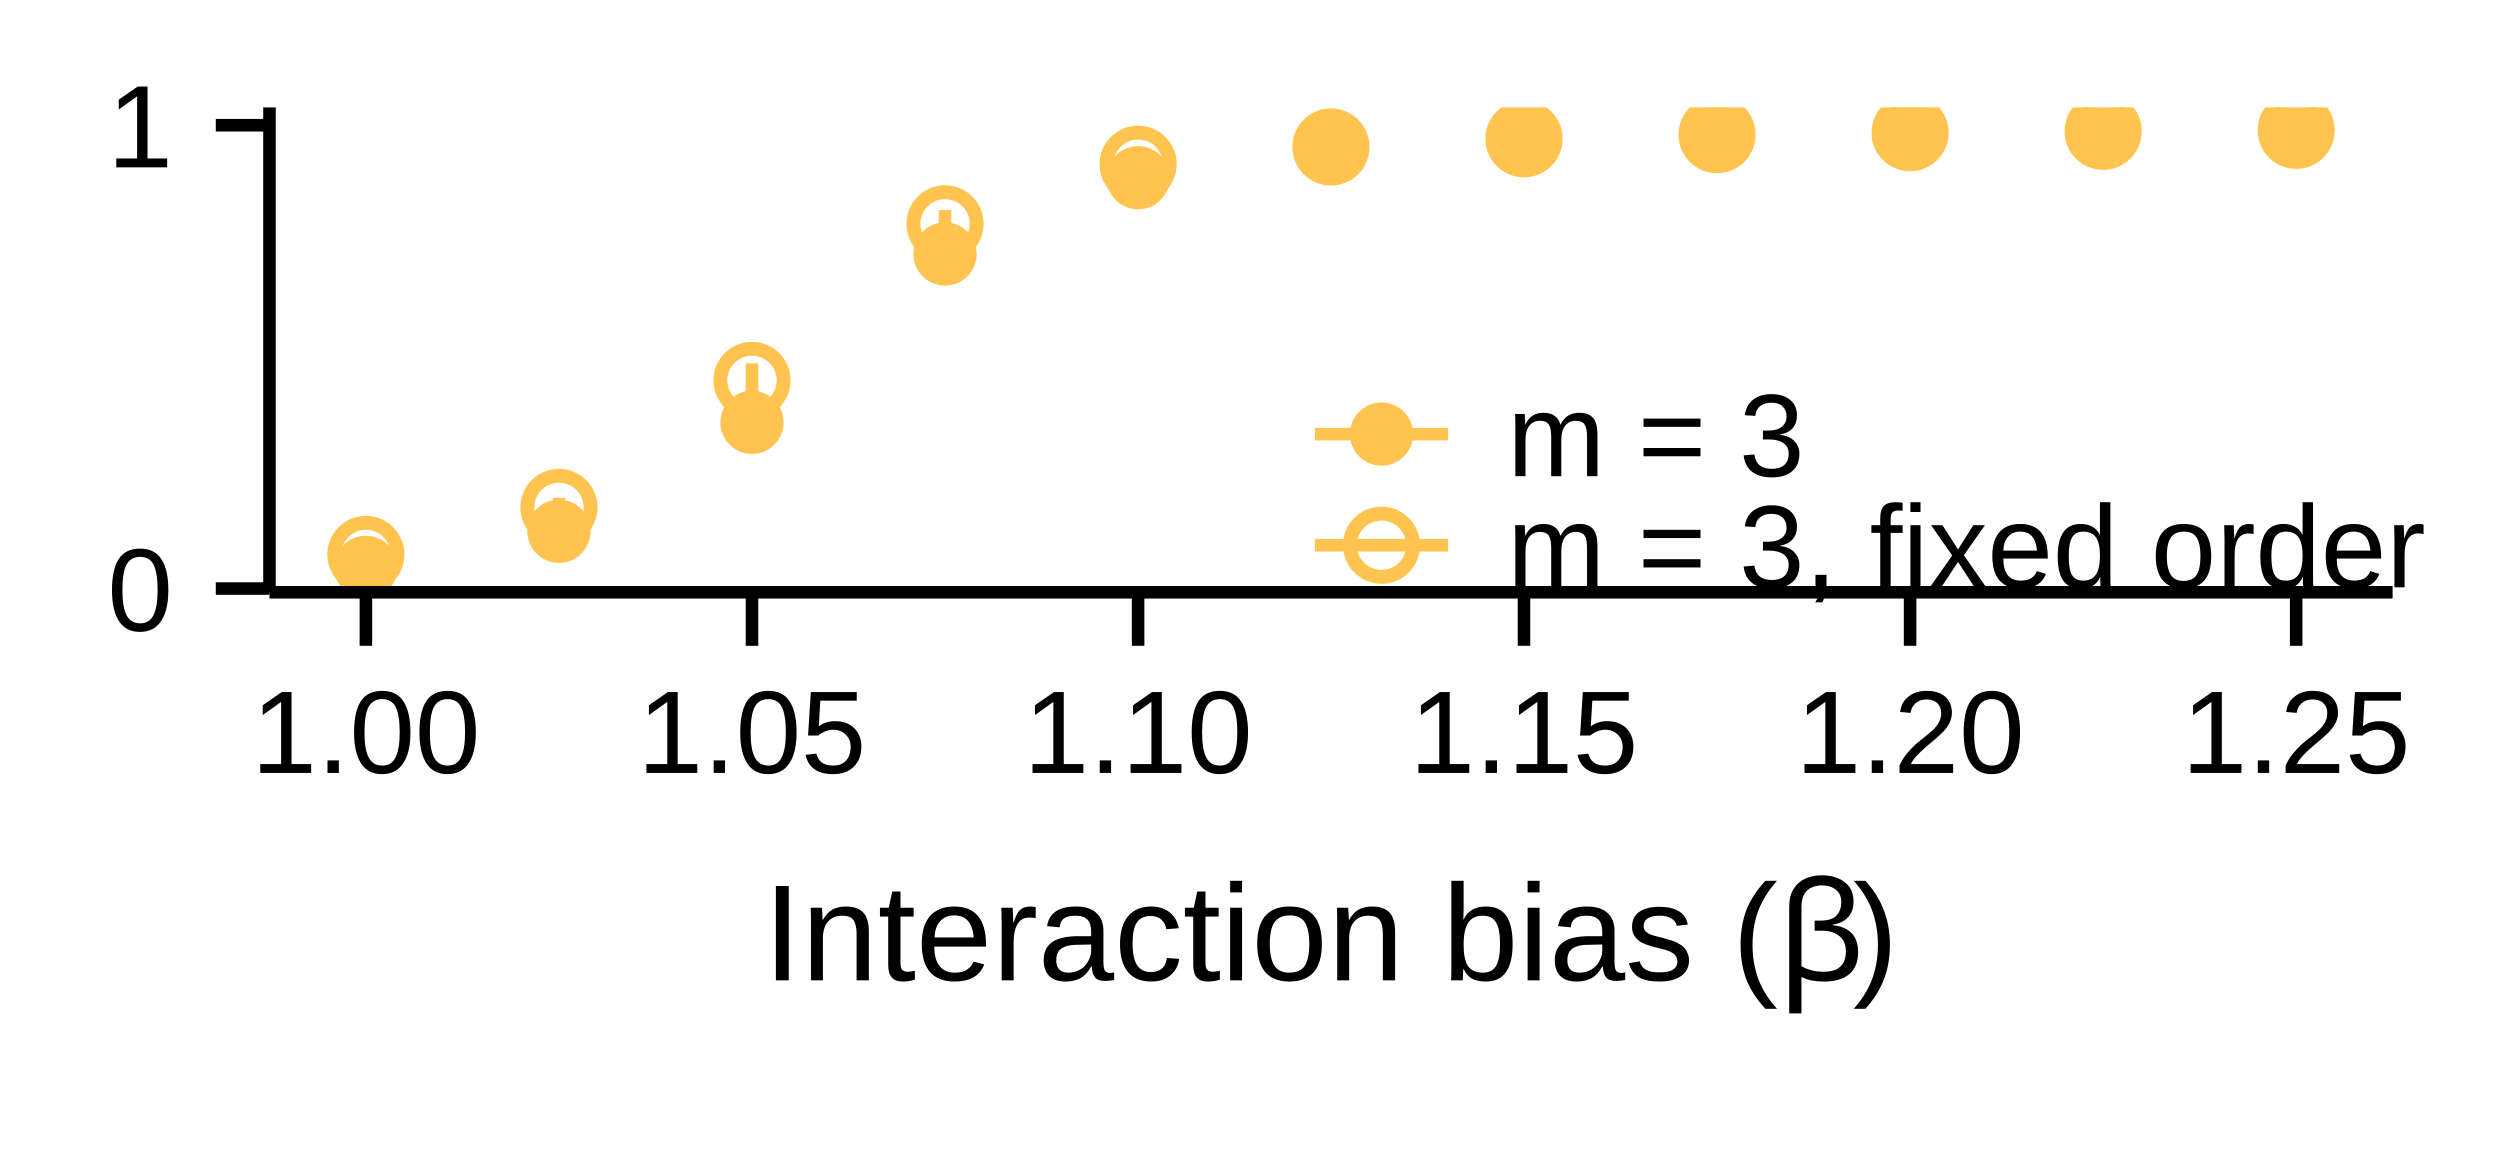
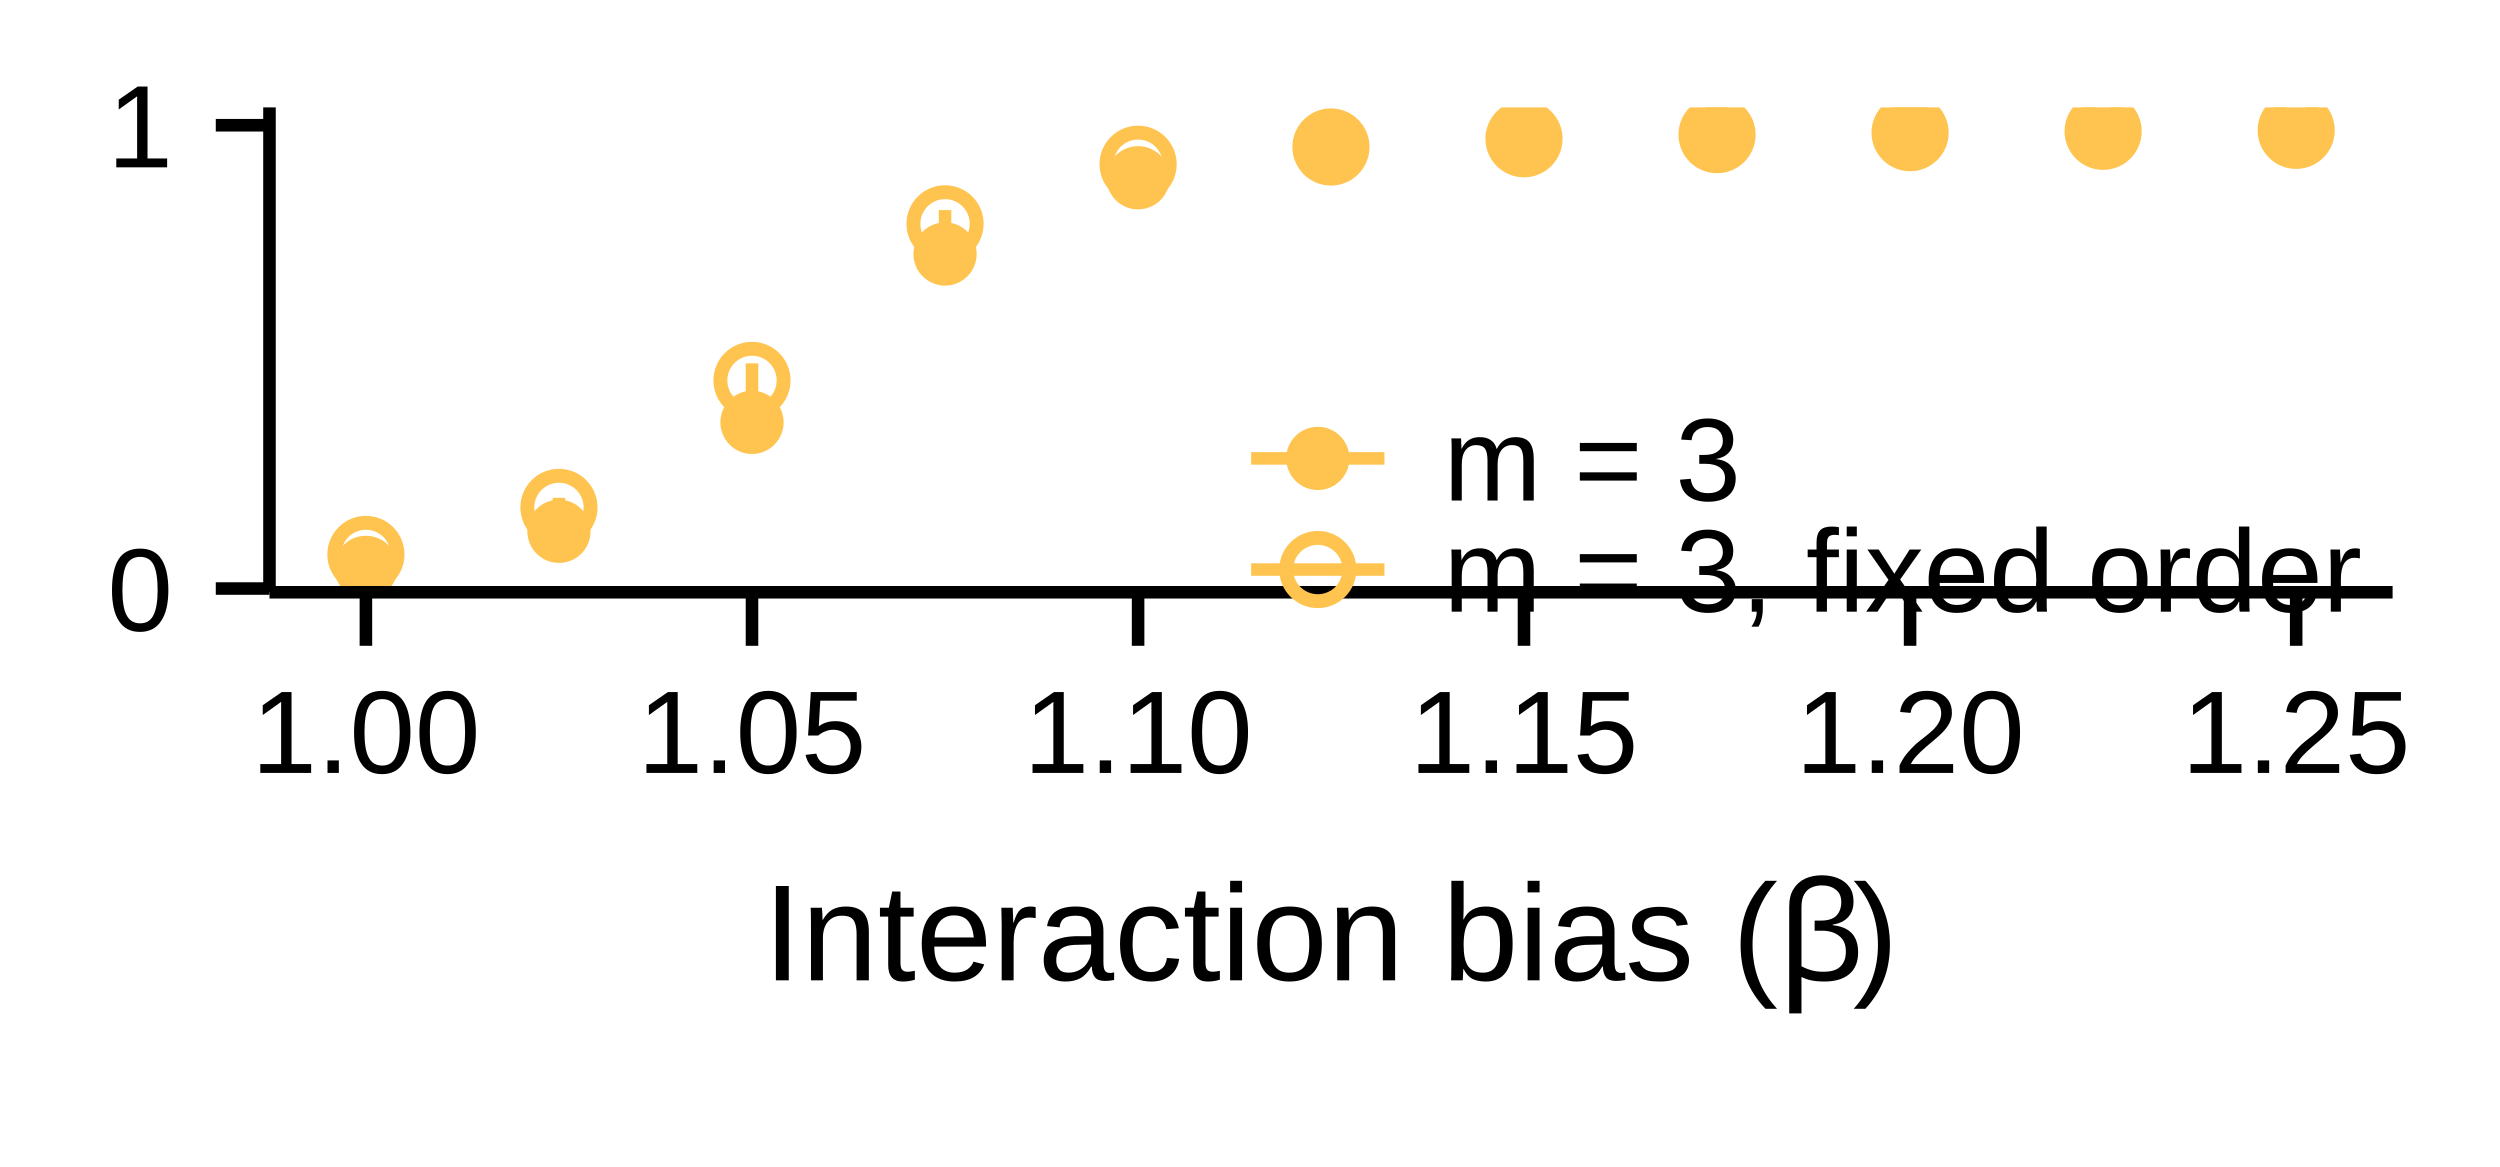
<svg xmlns="http://www.w3.org/2000/svg" viewBox="0 0 127.56 59.53">
  <defs>
    <style type="text/css">
    line, polyline, path, rect, circle {
      fill: none;
      stroke: #000000;
      stroke-linecap: round;
      stroke-linejoin: round;
      stroke-miterlimit: 10.00;
    }
  </style>
  </defs>
  <rect width="100%" height="100%" style="stroke: none; fill: #FFFFFF;" />
  <rect x="-0.00" y="0.00" width="127.56" height="59.53" style="stroke-width: 1.07; stroke: #FFFFFF; fill: #FFFFFF;" />
  <defs>
    <clipPath id="cpMTMuNzQ3OXwxMjIuMDh8MzAuMjE1M3w1LjQ3OTQ1">
      <rect x="13.75" y="5.48" width="108.33" height="24.74" />
    </clipPath>
  </defs>
  <rect x="13.75" y="5.48" width="108.33" height="24.74" style="stroke-width: 1.07; stroke: none; fill: #FFFFFF;" clip-path="url(#cpMTMuNzQ3OXwxMjIuMDh8MzAuMjE1M3w1LjQ3OTQ1)" />
  <polyline points="18.67,28.81 18.67,28.81 " style="stroke-width: 0.64; stroke: #FEC44F; stroke-linecap: butt;" clip-path="url(#cpMTMuNzQ3OXwxMjIuMDh8MzAuMjE1M3w1LjQ3OTQ1)" />
  <polyline points="18.67,28.81 18.67,29.09 " style="stroke-width: 0.64; stroke: #FEC44F; stroke-linecap: butt;" clip-path="url(#cpMTMuNzQ3OXwxMjIuMDh8MzAuMjE1M3w1LjQ3OTQ1)" />
  <polyline points="18.67,29.09 18.67,29.09 " style="stroke-width: 0.64; stroke: #FEC44F; stroke-linecap: butt;" clip-path="url(#cpMTMuNzQ3OXwxMjIuMDh8MzAuMjE1M3w1LjQ3OTQ1)" />
  <polyline points="28.52,26.74 28.52,26.74 " style="stroke-width: 0.64; stroke: #FEC44F; stroke-linecap: butt;" clip-path="url(#cpMTMuNzQ3OXwxMjIuMDh8MzAuMjE1M3w1LjQ3OTQ1)" />
  <polyline points="28.52,26.74 28.52,27.48 " style="stroke-width: 0.64; stroke: #FEC44F; stroke-linecap: butt;" clip-path="url(#cpMTMuNzQ3OXwxMjIuMDh8MzAuMjE1M3w1LjQ3OTQ1)" />
  <polyline points="28.52,27.48 28.52,27.48 " style="stroke-width: 0.64; stroke: #FEC44F; stroke-linecap: butt;" clip-path="url(#cpMTMuNzQ3OXwxMjIuMDh8MzAuMjE1M3w1LjQ3OTQ1)" />
  <polyline points="38.37,20.74 38.37,20.74 " style="stroke-width: 0.64; stroke: #FEC44F; stroke-linecap: butt;" clip-path="url(#cpMTMuNzQ3OXwxMjIuMDh8MzAuMjE1M3w1LjQ3OTQ1)" />
  <polyline points="38.37,20.74 38.37,22.35 " style="stroke-width: 0.64; stroke: #FEC44F; stroke-linecap: butt;" clip-path="url(#cpMTMuNzQ3OXwxMjIuMDh8MzAuMjE1M3w1LjQ3OTQ1)" />
  <polyline points="38.37,22.35 38.37,22.35 " style="stroke-width: 0.64; stroke: #FEC44F; stroke-linecap: butt;" clip-path="url(#cpMTMuNzQ3OXwxMjIuMDh8MzAuMjE1M3w1LjQ3OTQ1)" />
  <polyline points="48.22,12.21 48.22,12.21 " style="stroke-width: 0.64; stroke: #FEC44F; stroke-linecap: butt;" clip-path="url(#cpMTMuNzQ3OXwxMjIuMDh8MzAuMjE1M3w1LjQ3OTQ1)" />
  <polyline points="48.22,12.21 48.22,13.70 " style="stroke-width: 0.64; stroke: #FEC44F; stroke-linecap: butt;" clip-path="url(#cpMTMuNzQ3OXwxMjIuMDh8MzAuMjE1M3w1LjQ3OTQ1)" />
  <polyline points="48.22,13.70 48.22,13.70 " style="stroke-width: 0.64; stroke: #FEC44F; stroke-linecap: butt;" clip-path="url(#cpMTMuNzQ3OXwxMjIuMDh8MzAuMjE1M3w1LjQ3OTQ1)" />
  <polyline points="58.07,8.60 58.07,8.60 " style="stroke-width: 0.64; stroke: #FEC44F; stroke-linecap: butt;" clip-path="url(#cpMTMuNzQ3OXwxMjIuMDh8MzAuMjE1M3w1LjQ3OTQ1)" />
  <polyline points="58.07,8.60 58.07,9.54 " style="stroke-width: 0.64; stroke: #FEC44F; stroke-linecap: butt;" clip-path="url(#cpMTMuNzQ3OXwxMjIuMDh8MzAuMjE1M3w1LjQ3OTQ1)" />
  <polyline points="58.07,9.54 58.07,9.54 " style="stroke-width: 0.64; stroke: #FEC44F; stroke-linecap: butt;" clip-path="url(#cpMTMuNzQ3OXwxMjIuMDh8MzAuMjE1M3w1LjQ3OTQ1)" />
  <polyline points="67.91,7.50 67.91,7.50 " style="stroke-width: 0.64; stroke: #FEC44F; stroke-linecap: butt;" clip-path="url(#cpMTMuNzQ3OXwxMjIuMDh8MzAuMjE1M3w1LjQ3OTQ1)" />
  <polyline points="67.91,7.50 67.91,8.03 " style="stroke-width: 0.64; stroke: #FEC44F; stroke-linecap: butt;" clip-path="url(#cpMTMuNzQ3OXwxMjIuMDh8MzAuMjE1M3w1LjQ3OTQ1)" />
  <polyline points="67.91,8.03 67.91,8.03 " style="stroke-width: 0.64; stroke: #FEC44F; stroke-linecap: butt;" clip-path="url(#cpMTMuNzQ3OXwxMjIuMDh8MzAuMjE1M3w1LjQ3OTQ1)" />
  <polyline points="77.76,7.10 77.76,7.10 " style="stroke-width: 0.64; stroke: #FEC44F; stroke-linecap: butt;" clip-path="url(#cpMTMuNzQ3OXwxMjIuMDh8MzAuMjE1M3w1LjQ3OTQ1)" />
  <polyline points="77.76,7.10 77.76,7.44 " style="stroke-width: 0.64; stroke: #FEC44F; stroke-linecap: butt;" clip-path="url(#cpMTMuNzQ3OXwxMjIuMDh8MzAuMjE1M3w1LjQ3OTQ1)" />
  <polyline points="77.76,7.44 77.76,7.44 " style="stroke-width: 0.64; stroke: #FEC44F; stroke-linecap: butt;" clip-path="url(#cpMTMuNzQ3OXwxMjIuMDh8MzAuMjE1M3w1LjQ3OTQ1)" />
  <polyline points="87.61,6.90 87.61,6.90 " style="stroke-width: 0.64; stroke: #FEC44F; stroke-linecap: butt;" clip-path="url(#cpMTMuNzQ3OXwxMjIuMDh8MzAuMjE1M3w1LjQ3OTQ1)" />
  <polyline points="87.61,6.90 87.61,7.10 " style="stroke-width: 0.64; stroke: #FEC44F; stroke-linecap: butt;" clip-path="url(#cpMTMuNzQ3OXwxMjIuMDh8MzAuMjE1M3w1LjQ3OTQ1)" />
  <polyline points="87.61,7.10 87.61,7.10 " style="stroke-width: 0.64; stroke: #FEC44F; stroke-linecap: butt;" clip-path="url(#cpMTMuNzQ3OXwxMjIuMDh8MzAuMjE1M3w1LjQ3OTQ1)" />
  <polyline points="97.46,6.76 97.46,6.76 " style="stroke-width: 0.64; stroke: #FEC44F; stroke-linecap: butt;" clip-path="url(#cpMTMuNzQ3OXwxMjIuMDh8MzAuMjE1M3w1LjQ3OTQ1)" />
  <polyline points="97.46,6.76 97.46,6.90 " style="stroke-width: 0.64; stroke: #FEC44F; stroke-linecap: butt;" clip-path="url(#cpMTMuNzQ3OXwxMjIuMDh8MzAuMjE1M3w1LjQ3OTQ1)" />
  <polyline points="97.46,6.90 97.46,6.90 " style="stroke-width: 0.64; stroke: #FEC44F; stroke-linecap: butt;" clip-path="url(#cpMTMuNzQ3OXwxMjIuMDh8MzAuMjE1M3w1LjQ3OTQ1)" />
  <polyline points="107.31,6.68 107.31,6.68 " style="stroke-width: 0.64; stroke: #FEC44F; stroke-linecap: butt;" clip-path="url(#cpMTMuNzQ3OXwxMjIuMDh8MzAuMjE1M3w1LjQ3OTQ1)" />
  <polyline points="107.31,6.68 107.31,6.79 " style="stroke-width: 0.64; stroke: #FEC44F; stroke-linecap: butt;" clip-path="url(#cpMTMuNzQ3OXwxMjIuMDh8MzAuMjE1M3w1LjQ3OTQ1)" />
  <polyline points="107.31,6.79 107.31,6.79 " style="stroke-width: 0.64; stroke: #FEC44F; stroke-linecap: butt;" clip-path="url(#cpMTMuNzQ3OXwxMjIuMDh8MzAuMjE1M3w1LjQ3OTQ1)" />
  <polyline points="117.16,6.62 117.16,6.62 " style="stroke-width: 0.64; stroke: #FEC44F; stroke-linecap: butt;" clip-path="url(#cpMTMuNzQ3OXwxMjIuMDh8MzAuMjE1M3w1LjQ3OTQ1)" />
  <polyline points="117.16,6.62 117.16,6.72 " style="stroke-width: 0.64; stroke: #FEC44F; stroke-linecap: butt;" clip-path="url(#cpMTMuNzQ3OXwxMjIuMDh8MzAuMjE1M3w1LjQ3OTQ1)" />
  <polyline points="117.16,6.72 117.16,6.72 " style="stroke-width: 0.64; stroke: #FEC44F; stroke-linecap: butt;" clip-path="url(#cpMTMuNzQ3OXwxMjIuMDh8MzAuMjE1M3w1LjQ3OTQ1)" />
  <polyline points="18.67,28.11 18.67,28.11 " style="stroke-width: 0.64; stroke: #FEC44F; stroke-linecap: butt;" clip-path="url(#cpMTMuNzQ3OXwxMjIuMDh8MzAuMjE1M3w1LjQ3OTQ1)" />
  <polyline points="18.67,28.11 18.67,28.46 " style="stroke-width: 0.64; stroke: #FEC44F; stroke-linecap: butt;" clip-path="url(#cpMTMuNzQ3OXwxMjIuMDh8MzAuMjE1M3w1LjQ3OTQ1)" />
  <polyline points="18.67,28.46 18.67,28.46 " style="stroke-width: 0.64; stroke: #FEC44F; stroke-linecap: butt;" clip-path="url(#cpMTMuNzQ3OXwxMjIuMDh8MzAuMjE1M3w1LjQ3OTQ1)" />
  <polyline points="28.52,25.40 28.52,25.40 " style="stroke-width: 0.64; stroke: #FEC44F; stroke-linecap: butt;" clip-path="url(#cpMTMuNzQ3OXwxMjIuMDh8MzAuMjE1M3w1LjQ3OTQ1)" />
  <polyline points="28.52,25.40 28.52,26.38 " style="stroke-width: 0.64; stroke: #FEC44F; stroke-linecap: butt;" clip-path="url(#cpMTMuNzQ3OXwxMjIuMDh8MzAuMjE1M3w1LjQ3OTQ1)" />
  <polyline points="28.52,26.38 28.52,26.38 " style="stroke-width: 0.64; stroke: #FEC44F; stroke-linecap: butt;" clip-path="url(#cpMTMuNzQ3OXwxMjIuMDh8MzAuMjE1M3w1LjQ3OTQ1)" />
  <polyline points="38.37,18.54 38.37,18.54 " style="stroke-width: 0.64; stroke: #FEC44F; stroke-linecap: butt;" clip-path="url(#cpMTMuNzQ3OXwxMjIuMDh8MzAuMjE1M3w1LjQ3OTQ1)" />
  <polyline points="38.37,18.54 38.37,20.27 " style="stroke-width: 0.64; stroke: #FEC44F; stroke-linecap: butt;" clip-path="url(#cpMTMuNzQ3OXwxMjIuMDh8MzAuMjE1M3w1LjQ3OTQ1)" />
  <polyline points="38.37,20.27 38.37,20.27 " style="stroke-width: 0.64; stroke: #FEC44F; stroke-linecap: butt;" clip-path="url(#cpMTMuNzQ3OXwxMjIuMDh8MzAuMjE1M3w1LjQ3OTQ1)" />
  <polyline points="48.22,10.72 48.22,10.72 " style="stroke-width: 0.64; stroke: #FEC44F; stroke-linecap: butt;" clip-path="url(#cpMTMuNzQ3OXwxMjIuMDh8MzAuMjE1M3w1LjQ3OTQ1)" />
  <polyline points="48.22,10.72 48.22,12.11 " style="stroke-width: 0.64; stroke: #FEC44F; stroke-linecap: butt;" clip-path="url(#cpMTMuNzQ3OXwxMjIuMDh8MzAuMjE1M3w1LjQ3OTQ1)" />
  <polyline points="48.22,12.11 48.22,12.11 " style="stroke-width: 0.64; stroke: #FEC44F; stroke-linecap: butt;" clip-path="url(#cpMTMuNzQ3OXwxMjIuMDh8MzAuMjE1M3w1LjQ3OTQ1)" />
  <polyline points="58.07,8.07 58.07,8.07 " style="stroke-width: 0.64; stroke: #FEC44F; stroke-linecap: butt;" clip-path="url(#cpMTMuNzQ3OXwxMjIuMDh8MzAuMjE1M3w1LjQ3OTQ1)" />
  <polyline points="58.07,8.07 58.07,8.69 " style="stroke-width: 0.64; stroke: #FEC44F; stroke-linecap: butt;" clip-path="url(#cpMTMuNzQ3OXwxMjIuMDh8MzAuMjE1M3w1LjQ3OTQ1)" />
  <polyline points="58.07,8.69 58.07,8.69 " style="stroke-width: 0.64; stroke: #FEC44F; stroke-linecap: butt;" clip-path="url(#cpMTMuNzQ3OXwxMjIuMDh8MzAuMjE1M3w1LjQ3OTQ1)" />
  <polyline points="67.91,7.31 67.91,7.31 " style="stroke-width: 0.64; stroke: #FEC44F; stroke-linecap: butt;" clip-path="url(#cpMTMuNzQ3OXwxMjIuMDh8MzAuMjE1M3w1LjQ3OTQ1)" />
  <polyline points="67.91,7.31 67.91,7.69 " style="stroke-width: 0.64; stroke: #FEC44F; stroke-linecap: butt;" clip-path="url(#cpMTMuNzQ3OXwxMjIuMDh8MzAuMjE1M3w1LjQ3OTQ1)" />
  <polyline points="67.91,7.69 67.91,7.69 " style="stroke-width: 0.64; stroke: #FEC44F; stroke-linecap: butt;" clip-path="url(#cpMTMuNzQ3OXwxMjIuMDh8MzAuMjE1M3w1LjQ3OTQ1)" />
  <polyline points="77.76,6.95 77.76,6.95 " style="stroke-width: 0.64; stroke: #FEC44F; stroke-linecap: butt;" clip-path="url(#cpMTMuNzQ3OXwxMjIuMDh8MzAuMjE1M3w1LjQ3OTQ1)" />
  <polyline points="77.76,6.95 77.76,7.21 " style="stroke-width: 0.64; stroke: #FEC44F; stroke-linecap: butt;" clip-path="url(#cpMTMuNzQ3OXwxMjIuMDh8MzAuMjE1M3w1LjQ3OTQ1)" />
  <polyline points="77.76,7.21 77.76,7.21 " style="stroke-width: 0.64; stroke: #FEC44F; stroke-linecap: butt;" clip-path="url(#cpMTMuNzQ3OXwxMjIuMDh8MzAuMjE1M3w1LjQ3OTQ1)" />
  <polyline points="87.61,6.78 87.61,6.78 " style="stroke-width: 0.64; stroke: #FEC44F; stroke-linecap: butt;" clip-path="url(#cpMTMuNzQ3OXwxMjIuMDh8MzAuMjE1M3w1LjQ3OTQ1)" />
  <polyline points="87.61,6.78 87.61,6.96 " style="stroke-width: 0.64; stroke: #FEC44F; stroke-linecap: butt;" clip-path="url(#cpMTMuNzQ3OXwxMjIuMDh8MzAuMjE1M3w1LjQ3OTQ1)" />
  <polyline points="87.61,6.96 87.61,6.96 " style="stroke-width: 0.64; stroke: #FEC44F; stroke-linecap: butt;" clip-path="url(#cpMTMuNzQ3OXwxMjIuMDh8MzAuMjE1M3w1LjQ3OTQ1)" />
  <polyline points="97.46,6.71 97.46,6.71 " style="stroke-width: 0.64; stroke: #FEC44F; stroke-linecap: butt;" clip-path="url(#cpMTMuNzQ3OXwxMjIuMDh8MzAuMjE1M3w1LjQ3OTQ1)" />
  <polyline points="97.46,6.71 97.46,6.83 " style="stroke-width: 0.64; stroke: #FEC44F; stroke-linecap: butt;" clip-path="url(#cpMTMuNzQ3OXwxMjIuMDh8MzAuMjE1M3w1LjQ3OTQ1)" />
  <polyline points="97.46,6.83 97.46,6.83 " style="stroke-width: 0.64; stroke: #FEC44F; stroke-linecap: butt;" clip-path="url(#cpMTMuNzQ3OXwxMjIuMDh8MzAuMjE1M3w1LjQ3OTQ1)" />
  <polyline points="107.31,6.65 107.31,6.65 " style="stroke-width: 0.64; stroke: #FEC44F; stroke-linecap: butt;" clip-path="url(#cpMTMuNzQ3OXwxMjIuMDh8MzAuMjE1M3w1LjQ3OTQ1)" />
  <polyline points="107.31,6.65 107.31,6.74 " style="stroke-width: 0.64; stroke: #FEC44F; stroke-linecap: butt;" clip-path="url(#cpMTMuNzQ3OXwxMjIuMDh8MzAuMjE1M3w1LjQ3OTQ1)" />
  <polyline points="107.31,6.74 107.31,6.74 " style="stroke-width: 0.64; stroke: #FEC44F; stroke-linecap: butt;" clip-path="url(#cpMTMuNzQ3OXwxMjIuMDh8MzAuMjE1M3w1LjQ3OTQ1)" />
  <polyline points="117.16,6.60 117.16,6.60 " style="stroke-width: 0.64; stroke: #FEC44F; stroke-linecap: butt;" clip-path="url(#cpMTMuNzQ3OXwxMjIuMDh8MzAuMjE1M3w1LjQ3OTQ1)" />
  <polyline points="117.16,6.60 117.16,6.69 " style="stroke-width: 0.64; stroke: #FEC44F; stroke-linecap: butt;" clip-path="url(#cpMTMuNzQ3OXwxMjIuMDh8MzAuMjE1M3w1LjQ3OTQ1)" />
  <polyline points="117.16,6.69 117.16,6.69 " style="stroke-width: 0.64; stroke: #FEC44F; stroke-linecap: butt;" clip-path="url(#cpMTMuNzQ3OXwxMjIuMDh8MzAuMjE1M3w1LjQ3OTQ1)" />
  <circle cx="18.67" cy="28.95" r="1.21pt" style="stroke-width: 0.71; stroke: none; fill: #FEC44F;" clip-path="url(#cpMTMuNzQ3OXwxMjIuMDh8MzAuMjE1M3w1LjQ3OTQ1)" />
  <circle cx="28.52" cy="27.11" r="1.21pt" style="stroke-width: 0.71; stroke: none; fill: #FEC44F;" clip-path="url(#cpMTMuNzQ3OXwxMjIuMDh8MzAuMjE1M3w1LjQ3OTQ1)" />
  <circle cx="38.37" cy="21.55" r="1.21pt" style="stroke-width: 0.71; stroke: none; fill: #FEC44F;" clip-path="url(#cpMTMuNzQ3OXwxMjIuMDh8MzAuMjE1M3w1LjQ3OTQ1)" />
  <circle cx="48.22" cy="12.96" r="1.21pt" style="stroke-width: 0.71; stroke: none; fill: #FEC44F;" clip-path="url(#cpMTMuNzQ3OXwxMjIuMDh8MzAuMjE1M3w1LjQ3OTQ1)" />
  <circle cx="58.07" cy="9.07" r="1.21pt" style="stroke-width: 0.71; stroke: none; fill: #FEC44F;" clip-path="url(#cpMTMuNzQ3OXwxMjIuMDh8MzAuMjE1M3w1LjQ3OTQ1)" />
  <circle cx="67.91" cy="7.77" r="1.21pt" style="stroke-width: 0.71; stroke: none; fill: #FEC44F;" clip-path="url(#cpMTMuNzQ3OXwxMjIuMDh8MzAuMjE1M3w1LjQ3OTQ1)" />
  <circle cx="77.76" cy="7.27" r="1.21pt" style="stroke-width: 0.71; stroke: none; fill: #FEC44F;" clip-path="url(#cpMTMuNzQ3OXwxMjIuMDh8MzAuMjE1M3w1LjQ3OTQ1)" />
  <circle cx="87.61" cy="7.00" r="1.21pt" style="stroke-width: 0.71; stroke: none; fill: #FEC44F;" clip-path="url(#cpMTMuNzQ3OXwxMjIuMDh8MzAuMjE1M3w1LjQ3OTQ1)" />
  <circle cx="97.46" cy="6.83" r="1.21pt" style="stroke-width: 0.71; stroke: none; fill: #FEC44F;" clip-path="url(#cpMTMuNzQ3OXwxMjIuMDh8MzAuMjE1M3w1LjQ3OTQ1)" />
  <circle cx="107.31" cy="6.74" r="1.21pt" style="stroke-width: 0.71; stroke: none; fill: #FEC44F;" clip-path="url(#cpMTMuNzQ3OXwxMjIuMDh8MzAuMjE1M3w1LjQ3OTQ1)" />
  <circle cx="117.16" cy="6.67" r="1.21pt" style="stroke-width: 0.71; stroke: none; fill: #FEC44F;" clip-path="url(#cpMTMuNzQ3OXwxMjIuMDh8MzAuMjE1M3w1LjQ3OTQ1)" />
  <circle cx="18.67" cy="28.29" r="1.21pt" style="stroke-width: 0.71; stroke: #FEC44F;" clip-path="url(#cpMTMuNzQ3OXwxMjIuMDh8MzAuMjE1M3w1LjQ3OTQ1)" />
  <circle cx="28.52" cy="25.89" r="1.21pt" style="stroke-width: 0.71; stroke: #FEC44F;" clip-path="url(#cpMTMuNzQ3OXwxMjIuMDh8MzAuMjE1M3w1LjQ3OTQ1)" />
  <circle cx="38.37" cy="19.41" r="1.21pt" style="stroke-width: 0.71; stroke: #FEC44F;" clip-path="url(#cpMTMuNzQ3OXwxMjIuMDh8MzAuMjE1M3w1LjQ3OTQ1)" />
  <circle cx="48.22" cy="11.42" r="1.21pt" style="stroke-width: 0.71; stroke: #FEC44F;" clip-path="url(#cpMTMuNzQ3OXwxMjIuMDh8MzAuMjE1M3w1LjQ3OTQ1)" />
  <circle cx="58.07" cy="8.38" r="1.21pt" style="stroke-width: 0.71; stroke: #FEC44F;" clip-path="url(#cpMTMuNzQ3OXwxMjIuMDh8MzAuMjE1M3w1LjQ3OTQ1)" />
  <circle cx="67.91" cy="7.50" r="1.21pt" style="stroke-width: 0.71; stroke: #FEC44F;" clip-path="url(#cpMTMuNzQ3OXwxMjIuMDh8MzAuMjE1M3w1LjQ3OTQ1)" />
  <circle cx="77.76" cy="7.08" r="1.21pt" style="stroke-width: 0.71; stroke: #FEC44F;" clip-path="url(#cpMTMuNzQ3OXwxMjIuMDh8MzAuMjE1M3w1LjQ3OTQ1)" />
  <circle cx="87.61" cy="6.87" r="1.21pt" style="stroke-width: 0.71; stroke: #FEC44F;" clip-path="url(#cpMTMuNzQ3OXwxMjIuMDh8MzAuMjE1M3w1LjQ3OTQ1)" />
  <circle cx="97.46" cy="6.77" r="1.21pt" style="stroke-width: 0.71; stroke: #FEC44F;" clip-path="url(#cpMTMuNzQ3OXwxMjIuMDh8MzAuMjE1M3w1LjQ3OTQ1)" />
  <circle cx="107.31" cy="6.70" r="1.21pt" style="stroke-width: 0.71; stroke: #FEC44F;" clip-path="url(#cpMTMuNzQ3OXwxMjIuMDh8MzAuMjE1M3w1LjQ3OTQ1)" />
  <circle cx="117.16" cy="6.65" r="1.21pt" style="stroke-width: 0.71; stroke: #FEC44F;" clip-path="url(#cpMTMuNzQ3OXwxMjIuMDh8MzAuMjE1M3w1LjQ3OTQ1)" />
  <defs>
    <clipPath id="cpMHwxMjcuNTU5fDU5LjUyNzZ8MA==">
      <rect x="0.00" y="0.00" width="127.56" height="59.53" />
    </clipPath>
  </defs>
  <polyline points="13.75,30.22 13.75,5.48 " style="stroke-width: 0.64; stroke-linecap: butt;" clip-path="url(#cpMHwxMjcuNTU5fDU5LjUyNzZ8MA==)" />
  <g clip-path="url(#cpMHwxMjcuNTU5fDU5LjUyNzZ8MA==)">
    <text x="5.48" y="32.18" style="font-size: 6.00px; font-family: Arial;" textLength="3.34px" lengthAdjust="spacingAndGlyphs">0</text>
  </g>
  <g clip-path="url(#cpMHwxMjcuNTU5fDU5LjUyNzZ8MA==)">
    <text x="5.48" y="8.54" style="font-size: 6.00px; font-family: Arial;" textLength="3.34px" lengthAdjust="spacingAndGlyphs">1</text>
  </g>
  <polyline points="11.01,30.03 13.75,30.03 " style="stroke-width: 0.64; stroke-linecap: butt;" clip-path="url(#cpMHwxMjcuNTU5fDU5LjUyNzZ8MA==)" />
  <polyline points="11.01,6.39 13.75,6.39 " style="stroke-width: 0.64; stroke-linecap: butt;" clip-path="url(#cpMHwxMjcuNTU5fDU5LjUyNzZ8MA==)" />
  <polyline points="13.75,30.22 122.08,30.22 " style="stroke-width: 0.64; stroke-linecap: butt;" clip-path="url(#cpMHwxMjcuNTU5fDU5LjUyNzZ8MA==)" />
  <polyline points="18.67,32.95 18.67,30.22 " style="stroke-width: 0.64; stroke-linecap: butt;" clip-path="url(#cpMHwxMjcuNTU5fDU5LjUyNzZ8MA==)" />
  <polyline points="38.37,32.95 38.37,30.22 " style="stroke-width: 0.64; stroke-linecap: butt;" clip-path="url(#cpMHwxMjcuNTU5fDU5LjUyNzZ8MA==)" />
  <polyline points="58.07,32.95 58.07,30.22 " style="stroke-width: 0.64; stroke-linecap: butt;" clip-path="url(#cpMHwxMjcuNTU5fDU5LjUyNzZ8MA==)" />
  <polyline points="77.76,32.95 77.76,30.22 " style="stroke-width: 0.64; stroke-linecap: butt;" clip-path="url(#cpMHwxMjcuNTU5fDU5LjUyNzZ8MA==)" />
  <polyline points="97.46,32.95 97.46,30.22 " style="stroke-width: 0.64; stroke-linecap: butt;" clip-path="url(#cpMHwxMjcuNTU5fDU5LjUyNzZ8MA==)" />
  <polyline points="117.16,32.95 117.16,30.22 " style="stroke-width: 0.64; stroke-linecap: butt;" clip-path="url(#cpMHwxMjcuNTU5fDU5LjUyNzZ8MA==)" />
  <g clip-path="url(#cpMHwxMjcuNTU5fDU5LjUyNzZ8MA==)">
    <text x="12.83" y="39.44" style="font-size: 6.00px; font-family: Arial;" textLength="11.68px" lengthAdjust="spacingAndGlyphs">1.00</text>
  </g>
  <g clip-path="url(#cpMHwxMjcuNTU5fDU5LjUyNzZ8MA==)">
    <text x="32.53" y="39.44" style="font-size: 6.00px; font-family: Arial;" textLength="11.68px" lengthAdjust="spacingAndGlyphs">1.05</text>
  </g>
  <g clip-path="url(#cpMHwxMjcuNTU5fDU5LjUyNzZ8MA==)">
    <text x="52.23" y="39.44" style="font-size: 6.00px; font-family: Arial;" textLength="11.68px" lengthAdjust="spacingAndGlyphs">1.10</text>
  </g>
  <g clip-path="url(#cpMHwxMjcuNTU5fDU5LjUyNzZ8MA==)">
    <text x="71.92" y="39.44" style="font-size: 6.00px; font-family: Arial;" textLength="11.68px" lengthAdjust="spacingAndGlyphs">1.15</text>
  </g>
  <g clip-path="url(#cpMHwxMjcuNTU5fDU5LjUyNzZ8MA==)">
    <text x="91.62" y="39.44" style="font-size: 6.00px; font-family: Arial;" textLength="11.68px" lengthAdjust="spacingAndGlyphs">1.20</text>
  </g>
  <g clip-path="url(#cpMHwxMjcuNTU5fDU5LjUyNzZ8MA==)">
    <text x="111.32" y="39.44" style="font-size: 6.00px; font-family: Arial;" textLength="11.68px" lengthAdjust="spacingAndGlyphs">1.25</text>
  </g>
  <g clip-path="url(#cpMHwxMjcuNTU5fDU5LjUyNzZ8MA==)">
    <text x="38.95" y="50.02" style="font-size: 7.00px; font-family: Arial;" textLength="51.75px" lengthAdjust="spacingAndGlyphs">Interaction bias (</text>
  </g>
  <g clip-path="url(#cpMHwxMjcuNTU5fDU5LjUyNzZ8MA==)">
    <text x="90.70" y="50.02" style="font-size: 7.00px; font-family: Symbol;" textLength="3.84px" lengthAdjust="spacingAndGlyphs">β</text>
  </g>
  <g clip-path="url(#cpMHwxMjcuNTU5fDU5LjUyNzZ8MA==)">
    <text x="94.54" y="50.02" style="font-size: 7.00px; font-family: Arial;" textLength="2.33px" lengthAdjust="spacingAndGlyphs">)</text>
  </g>
-   <line x1="67.09" y1="22.15" x2="73.89" y2="22.15" style="stroke-width: 0.64; stroke: #FEC44F; stroke-linecap: butt;" clip-path="url(#cpMHwxMjcuNTU5fDU5LjUyNzZ8MA==)" />
-   <circle cx="70.49" cy="22.15" r="1.21pt" style="stroke-width: 0.71; stroke: none; fill: #FEC44F;" clip-path="url(#cpMHwxMjcuNTU5fDU5LjUyNzZ8MA==)" />
-   <line x1="67.09" y1="27.82" x2="73.89" y2="27.82" style="stroke-width: 0.64; stroke: #FEC44F; stroke-linecap: butt;" clip-path="url(#cpMHwxMjcuNTU5fDU5LjUyNzZ8MA==)" />
-   <circle cx="70.49" cy="27.82" r="1.21pt" style="stroke-width: 0.71; stroke: #FEC44F;" clip-path="url(#cpMHwxMjcuNTU5fDU5LjUyNzZ8MA==)" />
+   <line x1="63.84" y1="23.39" x2="70.64" y2="23.39" style="stroke-width: 0.64; stroke: #FEC44F; stroke-linecap: butt;" clip-path="url(#cpMHwxMjcuNTU5fDU5LjUyNzZ8MA==)" />
+   <circle cx="67.24" cy="23.39" r="1.21pt" style="stroke-width: 0.71; stroke: none; fill: #FEC44F;" clip-path="url(#cpMHwxMjcuNTU5fDU5LjUyNzZ8MA==)" />
+   <line x1="63.84" y1="29.06" x2="70.64" y2="29.06" style="stroke-width: 0.64; stroke: #FEC44F; stroke-linecap: butt;" clip-path="url(#cpMHwxMjcuNTU5fDU5LjUyNzZ8MA==)" />
+   <circle cx="67.24" cy="29.06" r="1.21pt" style="stroke-width: 0.71; stroke: #FEC44F;" clip-path="url(#cpMHwxMjcuNTU5fDU5LjUyNzZ8MA==)" />
  <g clip-path="url(#cpMHwxMjcuNTU5fDU5LjUyNzZ8MA==)">
-     <text x="76.90" y="24.30" style="font-size: 6.00px; font-family: Arial;" textLength="15.17px" lengthAdjust="spacingAndGlyphs">m = 3</text>
+     <text x="73.65" y="25.54" style="font-size: 6.00px; font-family: Arial;" textLength="15.17px" lengthAdjust="spacingAndGlyphs">m = 3</text>
  </g>
  <g clip-path="url(#cpMHwxMjcuNTU5fDU5LjUyNzZ8MA==)">
-     <text x="76.90" y="29.97" style="font-size: 6.00px; font-family: Arial;" textLength="46.85px" lengthAdjust="spacingAndGlyphs">m = 3, fixed order</text>
+     <text x="73.65" y="31.21" style="font-size: 6.00px; font-family: Arial;" textLength="46.85px" lengthAdjust="spacingAndGlyphs">m = 3, fixed order</text>
  </g>
</svg>
